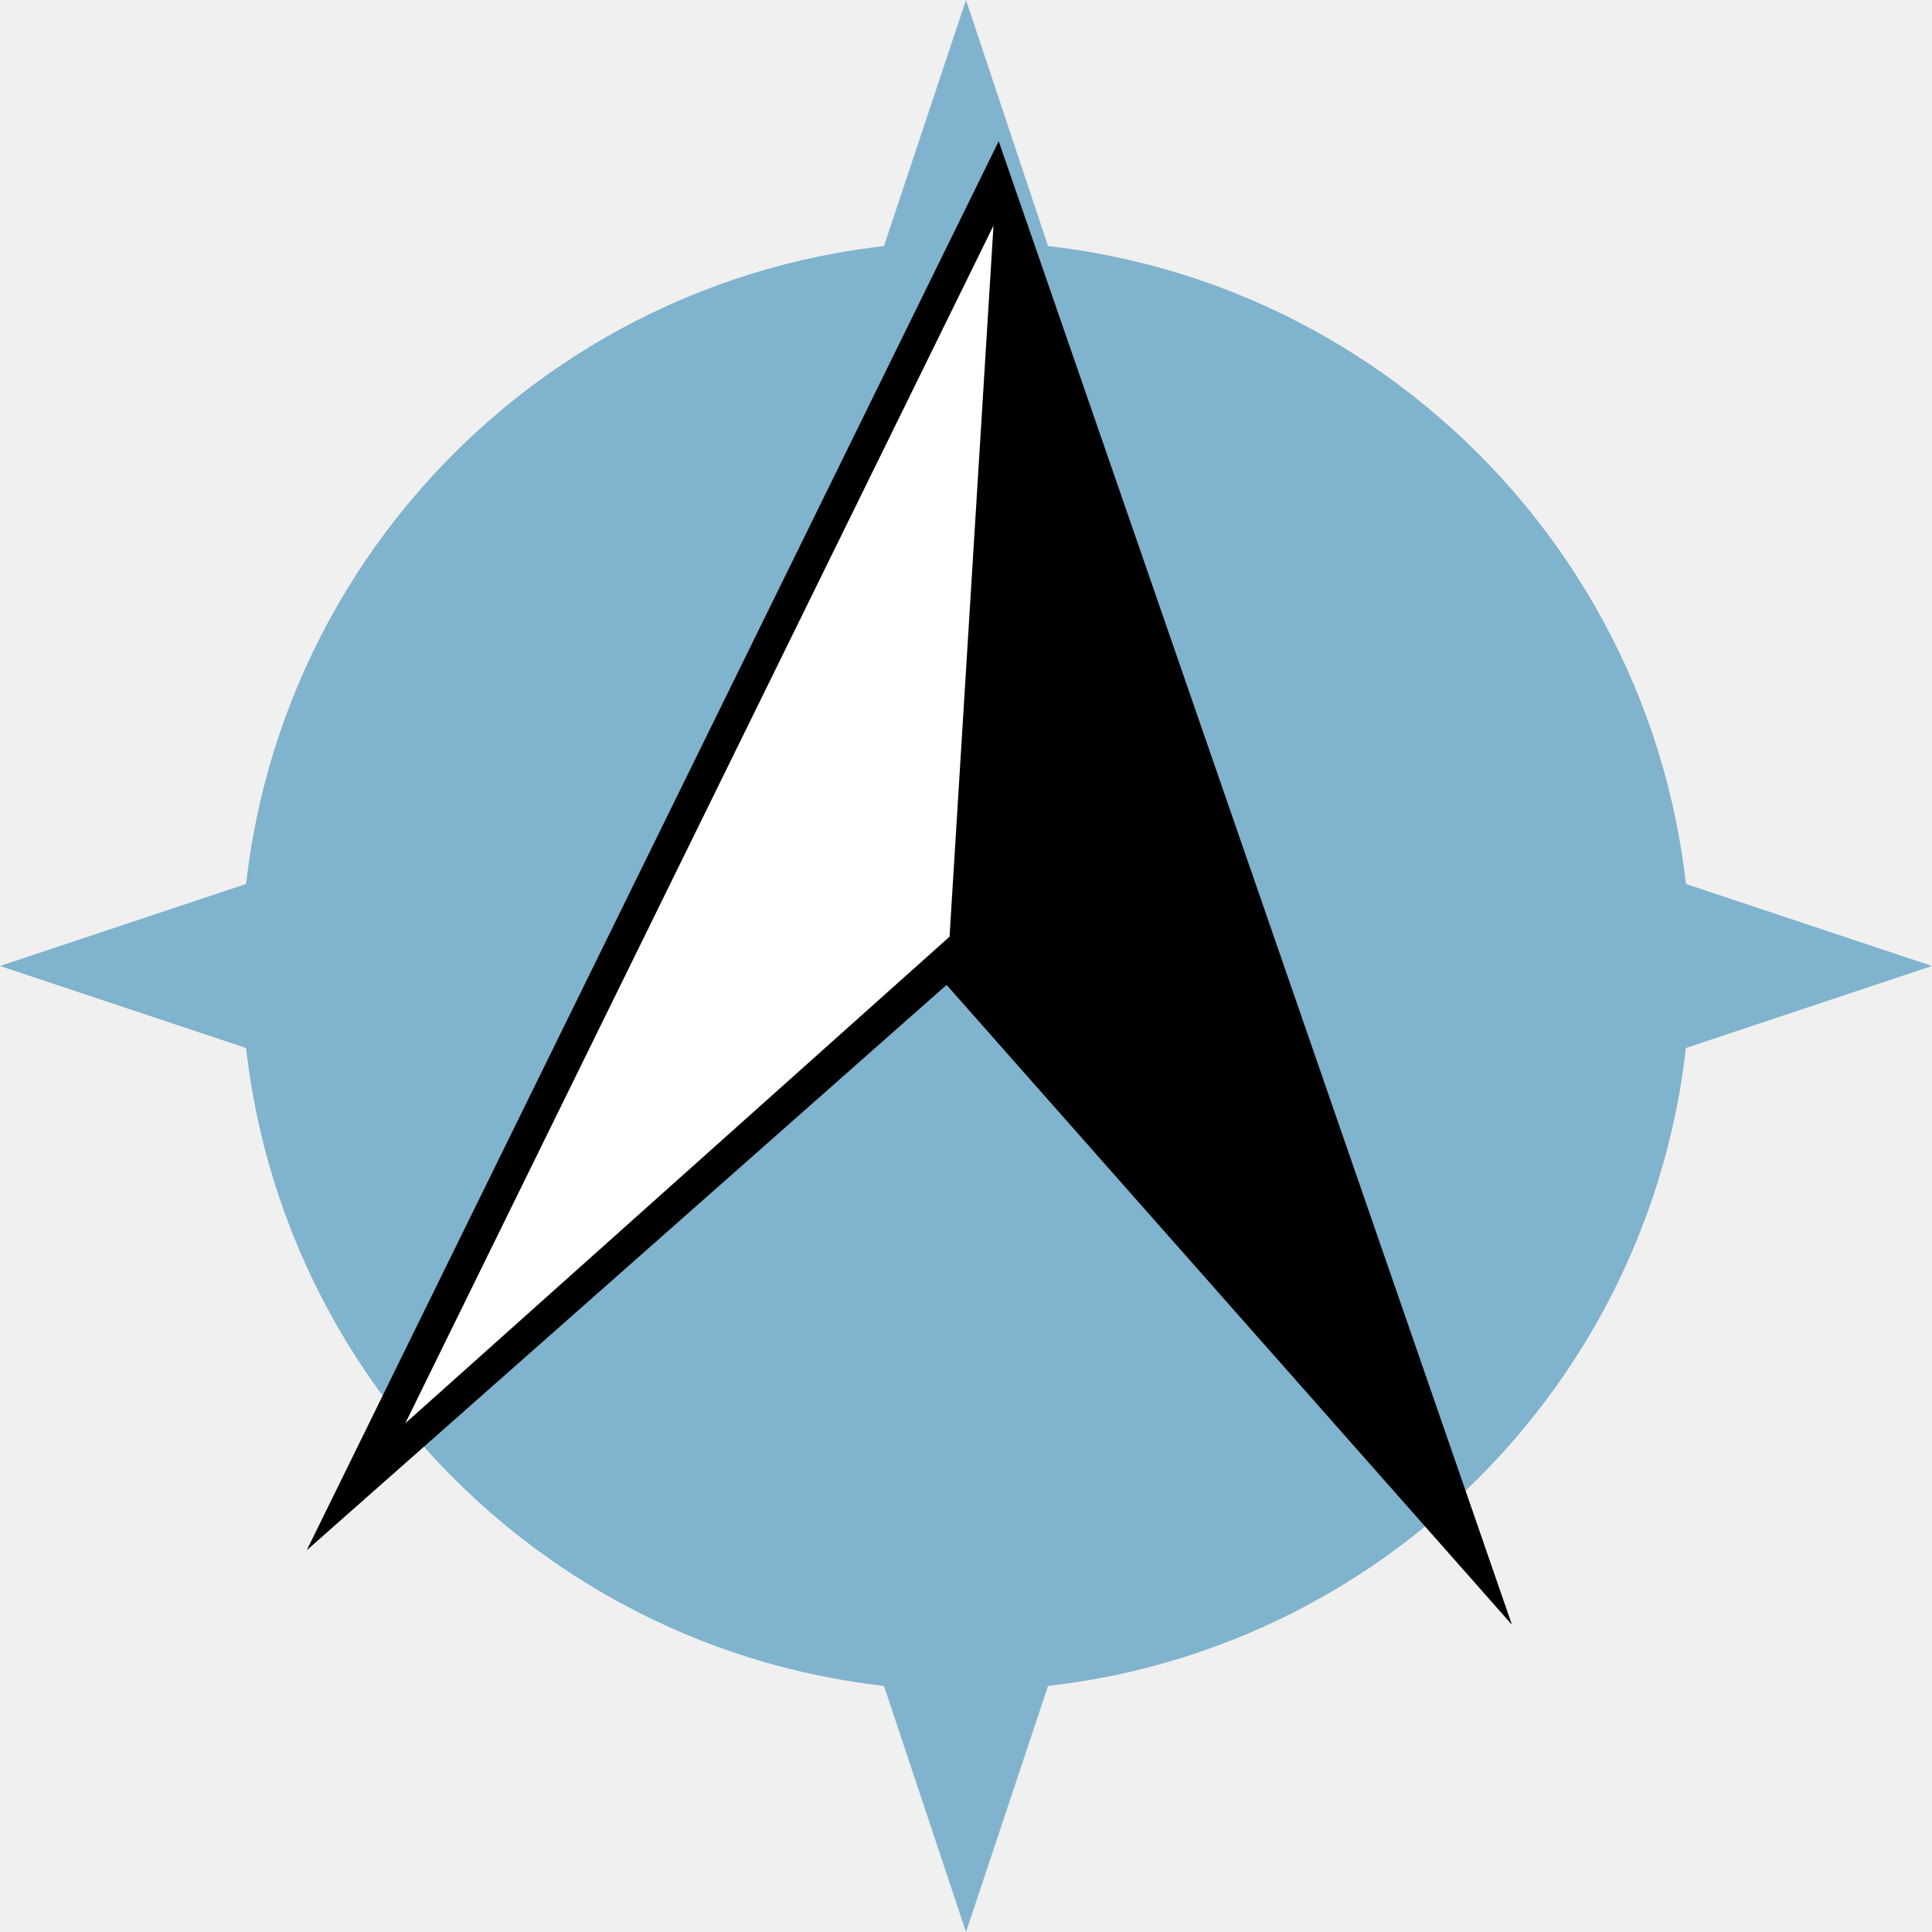
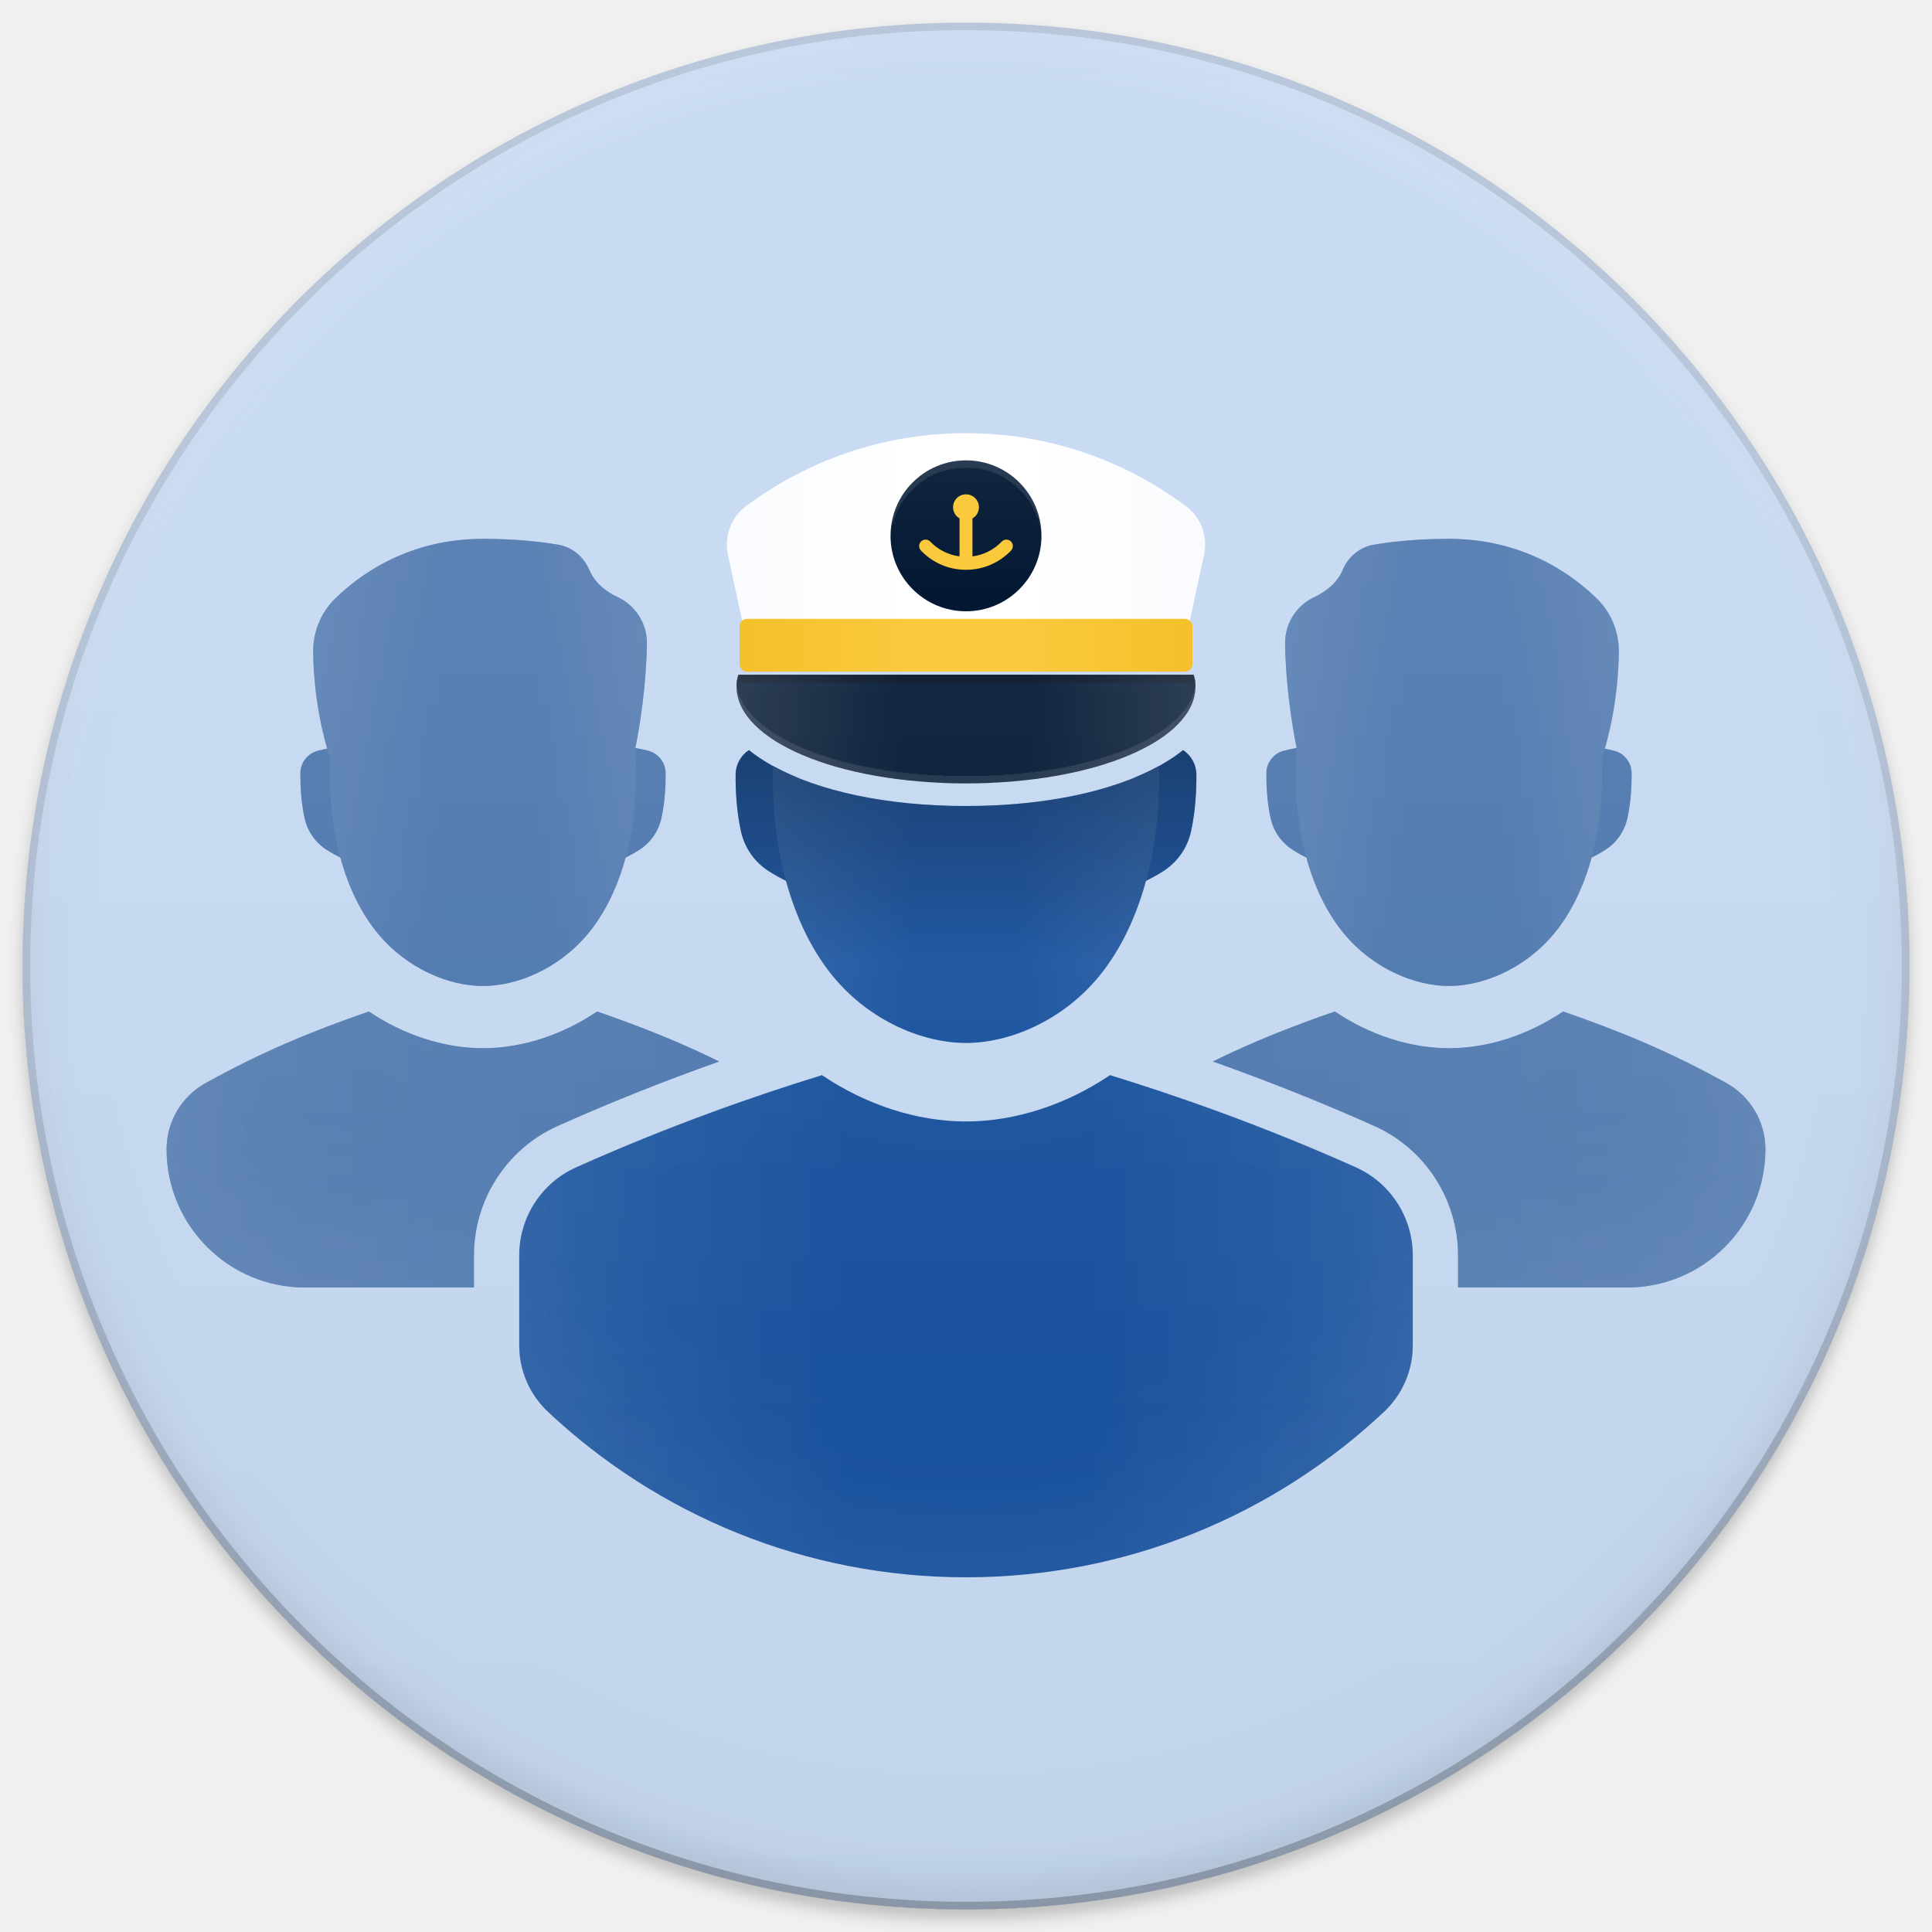
- <svg xmlns="http://www.w3.org/2000/svg" version="1.1" width="250" height="250" id="svg19">
-   <defs id="defs23" />
-   <g transform="matrix(0.15625,0,0,0.15625,0,-46.875)" id="windrose">
-     <path id="tips" d="m 800,300 200,600 600,200 -600,200 L 800,1900 600,1300 0,1100 600,900 800,300" style="fill:#80b3cd;stroke:none;stroke-width:0" />
-     <circle r="600" id="circle" cx="800" cy="1100" style="fill:#80b3cd;stroke:none;stroke-width:0" />
+ <svg xmlns="http://www.w3.org/2000/svg" width="256" height="256" viewBox="0 0 256 256" fill="none">
+   <g clip-path="url(#clip0)">
+     <g filter="url(#filter0_d)">
+       <path d="M128 253C197.036 253 253 197.036 253 128C253 58.964 197.036 3 128 3C58.964 3 3 58.964 3 128C3 197.036 58.964 253 128 253Z" fill="black" fill-opacity="0.01" />
+     </g>
+     <g filter="url(#filter1_iii)">
+       <path d="M128 253C197.036 253 253 197.036 253 128C253 58.964 197.036 3 128 3C58.964 3 3 58.964 3 128C3 197.036 58.964 253 128 253Z" fill="#C7DAF3" />
+       <path d="M128 253C197.036 253 253 197.036 253 128C253 58.964 197.036 3 128 3C58.964 3 3 58.964 3 128C3 197.036 58.964 253 128 253Z" fill="url(#paint0_linear)" fill-opacity="0.03" />
+     </g>
+     <path d="M252.5 128C252.5 196.759 196.759 252.5 128 252.5C59.24 252.5 3.5 196.759 3.5 128C3.5 59.24 59.24 3.5 128 3.5C196.759 3.5 252.5 59.24 252.5 128Z" stroke="black" stroke-opacity="0.1" />
+     <path d="M157.172 67.088C149.035 61.006 138.94 57.4 128 57.4C117.06 57.4 106.965 61.006 98.828 67.088C96.842 68.572 95.936 71.104 96.46 73.527L98.508 82.999H157.491L159.539 73.527C160.064 71.104 159.158 68.573 157.172 67.088ZM136.358 73.431C134.147 75.733 131.178 77 128 77C124.822 77 121.853 75.733 119.642 73.431C119.183 72.954 119.197 72.194 119.675 71.735C120.151 71.274 120.912 71.29 121.371 71.769C122.844 73.301 124.74 74.246 126.8 74.513V67.467C126.086 67.051 125.6 66.286 125.6 65.4C125.6 64.075 126.674 63 128 63C129.326 63 130.4 64.074 130.4 65.4C130.4 66.286 129.915 67.051 129.2 67.467V74.513C131.26 74.245 133.156 73.3 134.629 71.769C135.088 71.292 135.848 71.275 136.325 71.735C136.803 72.194 136.818 72.954 136.358 73.431Z" fill="white" />
+     <path d="M157.172 67.088C149.035 61.006 138.94 57.4 128 57.4C117.06 57.4 106.965 61.006 98.828 67.088C96.842 68.572 95.936 71.104 96.46 73.527L98.508 82.999H157.491L159.539 73.527C160.064 71.104 159.158 68.573 157.172 67.088ZM136.358 73.431C134.147 75.733 131.178 77 128 77C124.822 77 121.853 75.733 119.642 73.431C119.183 72.954 119.197 72.194 119.675 71.735C120.151 71.274 120.912 71.29 121.371 71.769C122.844 73.301 124.74 74.246 126.8 74.513V67.467C126.086 67.051 125.6 66.286 125.6 65.4C125.6 64.075 126.674 63 128 63C129.326 63 130.4 64.074 130.4 65.4C130.4 66.286 129.915 67.051 129.2 67.467V74.513C131.26 74.245 133.156 73.3 134.629 71.769C135.088 71.292 135.848 71.275 136.325 71.735C136.803 72.194 136.818 72.954 136.358 73.431Z" fill="url(#paint1_linear)" fill-opacity="0.2" />
+     <path d="M98.828 67.088C106.965 61.006 117.06 57.4 128 57.4C138.94 57.4 149.035 61.006 157.172 67.088C159.158 68.572 160.064 71.104 159.54 73.527L157.492 82.999H98.509L96.461 73.527C95.936 71.104 96.842 68.573 98.828 67.088ZM119.642 73.431C121.853 75.733 124.822 77 128 77C131.178 77 134.147 75.733 136.358 73.431C136.817 72.954 136.803 72.194 136.325 71.735C135.849 71.274 135.088 71.29 134.629 71.769C133.156 73.301 131.26 74.246 129.2 74.513V67.467C129.914 67.051 130.4 66.286 130.4 65.4C130.4 64.075 129.326 63 128 63C126.674 63 125.6 64.074 125.6 65.4C125.6 66.286 126.085 67.051 126.8 67.467V74.513C124.74 74.245 122.844 73.3 121.371 71.769C120.912 71.292 120.152 71.275 119.675 71.735C119.197 72.194 119.182 72.954 119.642 73.431Z" fill="url(#paint2_linear)" fill-opacity="0.2" />
+     <g filter="url(#filter2_ii)">
+       <path d="M97.851 89.4C97.692 89.925 97.6 90.458 97.6 91C97.6 98.069 110.769 103.8 128.001 103.8C145.232 103.8 158.401 98.069 158.401 91C158.401 90.458 158.309 89.925 158.15 89.4H97.851Z" fill="#031833" />
+     </g>
+     <path d="M97.851 89.4C97.692 89.925 97.6 90.458 97.6 91C97.6 98.069 110.769 103.8 128.001 103.8C145.232 103.8 158.401 98.069 158.401 91C158.401 90.458 158.309 89.925 158.15 89.4H97.851Z" fill="url(#paint3_linear)" fill-opacity="0.2" />
+     <path d="M158.15 89.4C158.309 89.925 158.401 90.458 158.401 91C158.401 98.069 145.232 103.8 128.001 103.8C110.769 103.8 97.6 98.069 97.6 91C97.6 90.458 97.692 89.925 97.851 89.4H158.15Z" fill="url(#paint4_linear)" fill-opacity="0.2" />
+     <path d="M173.61 98.941C173.61 98.941 172.161 98.941 170.084 99.489C168.749 99.841 167.814 101.059 167.803 102.44C167.789 104.041 167.885 106.291 168.372 108.456C168.756 110.165 169.8 111.656 171.276 112.6C172.452 113.352 174.097 114.208 176.147 114.794L173.61 98.941Z" fill="#18529E" />
+     <path d="M210.391 98.941C210.391 98.941 211.839 98.941 213.916 99.489C215.251 99.841 216.185 101.059 216.196 102.44C216.21 104.041 216.115 106.291 215.628 108.456C215.244 110.165 214.2 111.656 212.724 112.6C211.548 113.352 209.904 114.208 207.854 114.794L210.391 98.941Z" fill="#18529E" />
+     <path d="M82.39 98.941C82.39 98.941 83.839 98.941 85.916 99.489C87.251 99.841 88.186 101.059 88.198 102.44C88.212 104.041 88.115 106.291 87.628 108.456C87.244 110.165 86.2 111.656 84.724 112.6C83.548 113.352 81.903 114.208 79.853 114.794L82.39 98.941Z" fill="#18529E" />
+     <path d="M45.61 98.941C45.61 98.941 44.161 98.941 42.084 99.489C40.749 99.841 39.814 101.059 39.803 102.44C39.789 104.041 39.885 106.291 40.372 108.456C40.756 110.165 41.8 111.656 43.276 112.6C44.452 113.352 46.096 114.208 48.147 114.794L45.61 98.941Z" fill="#18529E" />
+     <path d="M187.2 166.348C187.2 161.315 184.251 156.733 179.658 154.677C167.43 149.201 156.04 145.216 147.083 142.462C141.323 146.354 134.57 148.601 128 148.601C121.43 148.601 114.677 146.354 108.917 142.462C99.96 145.216 88.571 149.202 76.342 154.677C71.748 156.734 68.8 161.315 68.8 166.348V178.296C68.8 181.632 70.194 184.811 72.628 187.093C87.111 200.674 106.579 209 128 209C149.421 209 168.889 200.674 183.372 187.093C185.806 184.811 187.2 181.632 187.2 178.296V166.348Z" fill="#18529E" />
+     <path d="M187.2 166.348C187.2 161.315 184.251 156.733 179.658 154.677C167.43 149.201 156.04 145.216 147.083 142.462C141.323 146.354 134.57 148.601 128 148.601C121.43 148.601 114.677 146.354 108.917 142.462C99.96 145.216 88.571 149.202 76.342 154.677C71.748 156.734 68.8 161.315 68.8 166.348V178.296C68.8 181.632 70.194 184.811 72.628 187.093C87.111 200.674 106.579 209 128 209C149.421 209 168.889 200.674 183.372 187.093C185.806 184.811 187.2 181.632 187.2 178.296V166.348Z" fill="url(#paint5_linear)" fill-opacity="0.15" />
+     <path d="M68.8 166.348C68.8 161.315 71.749 156.733 76.342 154.677C88.57 149.201 99.96 145.216 108.917 142.462C114.677 146.354 121.43 148.601 128 148.601C134.57 148.601 141.323 146.354 147.083 142.462C156.04 145.216 167.429 149.202 179.658 154.677C184.252 156.734 187.2 161.315 187.2 166.348V178.296C187.2 181.632 185.806 184.811 183.372 187.093C168.889 200.674 149.421 209 128 209C106.579 209 87.111 200.674 72.628 187.093C70.194 184.811 68.8 181.632 68.8 178.296V166.348Z" fill="url(#paint6_linear)" fill-opacity="0.15" />
+     <path fill-rule="evenodd" clip-rule="evenodd" d="M73.89 149.201C67.153 152.217 62.8 158.948 62.8 166.348V170.6H40.403C30.28 170.6 22.073 162.393 22.073 152.27C22.073 148.618 24.074 145.263 27.27 143.496C34.936 139.258 41.272 136.675 48.873 134.026C53.438 137.111 58.792 138.892 64 138.892C69.208 138.892 74.561 137.111 79.127 134.026C84.864 136.025 89.881 137.989 95.292 140.653C87.975 143.245 80.811 146.101 73.89 149.201ZM207.128 134.026C214.729 136.675 221.064 139.258 228.73 143.496C231.926 145.263 233.927 148.618 233.926 152.27C233.926 162.393 225.72 170.6 215.596 170.6H193.201V166.348C193.201 158.949 188.848 152.218 182.111 149.201C175.19 146.101 168.026 143.244 160.709 140.653C166.121 137.989 171.138 136.026 176.874 134.026C181.439 137.111 186.793 138.892 192.001 138.892C197.209 138.892 202.562 137.111 207.128 134.026Z" fill="#18529E" />
+     <path fill-rule="evenodd" clip-rule="evenodd" d="M73.89 149.201C67.153 152.217 62.8 158.948 62.8 166.348V170.6H40.403C30.28 170.6 22.073 162.393 22.073 152.27C22.073 148.618 24.074 145.263 27.27 143.496C34.936 139.258 41.272 136.675 48.873 134.026C53.438 137.111 58.792 138.892 64 138.892C69.208 138.892 74.561 137.111 79.127 134.026C84.864 136.025 89.881 137.989 95.292 140.653C87.975 143.245 80.811 146.101 73.89 149.201ZM207.128 134.026C214.729 136.675 221.064 139.258 228.73 143.496C231.926 145.263 233.927 148.618 233.926 152.27C233.926 162.393 225.72 170.6 215.596 170.6H193.201V166.348C193.201 158.949 188.848 152.218 182.111 149.201C175.19 146.101 168.026 143.244 160.709 140.653C166.121 137.989 171.138 136.026 176.874 134.026C181.439 137.111 186.793 138.892 192.001 138.892C197.209 138.892 202.562 137.111 207.128 134.026Z" fill="url(#paint7_linear)" fill-opacity="0.15" />
+     <path fill-rule="evenodd" clip-rule="evenodd" d="M182.109 149.201C188.846 152.217 193.199 158.948 193.199 166.348V170.6H215.596C225.719 170.6 233.926 162.393 233.926 152.27C233.926 148.618 231.925 145.263 228.729 143.496C221.063 139.258 214.727 136.675 207.126 134.026C202.561 137.111 197.207 138.892 191.999 138.892C186.791 138.892 181.438 137.111 176.872 134.026C171.135 136.025 166.118 137.989 160.707 140.653C168.024 143.245 175.188 146.101 182.109 149.201ZM48.872 134.026C41.271 136.675 34.935 139.258 27.269 143.496C24.073 145.263 22.072 148.618 22.073 152.27C22.073 162.393 30.279 170.6 40.403 170.6H62.799V166.348C62.799 158.949 67.152 152.218 73.889 149.201C80.809 146.101 87.973 143.244 95.29 140.653C89.878 137.989 84.861 136.026 79.126 134.026C74.561 137.111 69.207 138.892 63.999 138.892C58.791 138.892 53.438 137.111 48.872 134.026Z" fill="url(#paint8_linear)" fill-opacity="0.15" />
+     <path d="M214.501 86.435C214.537 83.771 213.517 81.208 211.616 79.342C208.246 76.036 201.779 71.4 192 71.4C187.685 71.4 184.331 71.785 182.034 72.177C180.166 72.496 178.651 73.781 177.911 75.525C177.153 77.311 175.629 78.429 174.15 79.12C171.75 80.244 170.234 82.673 170.282 85.323C170.382 90.908 171.173 95.952 171.842 99.284C171.757 100.429 171.707 101.584 171.707 102.746C171.707 111.169 173.978 118.739 178.048 123.673C181.932 128.381 187.51 130.649 191.999 130.649C196.488 130.649 202.066 128.382 205.95 123.673C210.02 118.739 212.291 111.169 212.291 102.746C212.291 102.019 212.27 101.296 212.236 100.576C213.175 97.643 214.419 92.62 214.501 86.435Z" fill="#18529E" />
+     <path d="M85.719 85.323C85.766 82.674 84.25 80.244 81.85 79.12C80.371 78.428 78.847 77.311 78.089 75.525C77.349 73.781 75.834 72.496 73.966 72.177C71.669 71.785 68.316 71.4 64 71.4C54.221 71.4 47.753 76.036 44.384 79.342C42.483 81.208 41.463 83.771 41.499 86.435C41.581 92.621 42.826 97.643 43.763 100.577C43.729 101.297 43.708 102.021 43.708 102.747C43.708 111.171 45.979 118.741 50.049 123.675C53.933 128.383 59.511 130.651 64 130.651C68.489 130.651 74.067 128.384 77.951 123.675C82.021 118.741 84.292 111.171 84.292 102.747C84.292 101.585 84.242 100.43 84.157 99.285C84.827 95.952 85.618 90.908 85.719 85.323Z" fill="#18529E" />
+     <mask id="mask0" mask-type="alpha" maskUnits="userSpaceOnUse" x="170" y="71" width="45" height="60">
+       <path d="M214.501 86.435C214.537 83.771 213.517 81.208 211.616 79.342C208.246 76.036 201.779 71.4 192 71.4C187.685 71.4 184.331 71.785 182.034 72.177C180.166 72.496 178.651 73.781 177.911 75.525C177.153 77.311 175.629 78.429 174.15 79.12C171.75 80.244 170.234 82.673 170.282 85.323C170.382 90.908 171.173 95.952 171.842 99.284C171.757 100.429 171.707 101.584 171.707 102.746C171.707 111.169 173.978 118.739 178.048 123.673C181.932 128.381 187.51 130.649 191.999 130.649C196.488 130.649 202.066 128.382 205.95 123.673C210.02 118.739 212.291 111.169 212.291 102.746C212.291 102.019 212.27 101.296 212.236 100.576C213.175 97.643 214.419 92.62 214.501 86.435Z" fill="#C4C4C4" />
+     </mask>
+     <g mask="url(#mask0)">
+       <rect x="169" y="70" width="47" height="62" fill="url(#paint9_linear)" fill-opacity="0.15" />
+       <rect width="47" height="62" transform="matrix(-1 0 0 1 216 70)" fill="url(#paint10_linear)" fill-opacity="0.15" />
+     </g>
+     <mask id="mask1" mask-type="alpha" maskUnits="userSpaceOnUse" x="41" y="71" width="45" height="60">
+       <path d="M85.719 85.323C85.766 82.674 84.25 80.244 81.85 79.12C80.371 78.428 78.847 77.311 78.089 75.525C77.349 73.781 75.834 72.496 73.966 72.177C71.669 71.785 68.316 71.4 64 71.4C54.221 71.4 47.753 76.036 44.384 79.342C42.483 81.208 41.463 83.771 41.499 86.435C41.581 92.621 42.826 97.643 43.763 100.577C43.729 101.297 43.708 102.021 43.708 102.747C43.708 111.171 45.979 118.741 50.049 123.675C53.933 128.383 59.511 130.651 64 130.651C68.489 130.651 74.067 128.384 77.951 123.675C82.021 118.741 84.292 111.171 84.292 102.747C84.292 101.585 84.242 100.43 84.157 99.285C84.827 95.952 85.618 90.908 85.719 85.323Z" fill="#C4C4C4" />
+     </mask>
+     <g mask="url(#mask1)">
+       <rect x="41" y="70" width="47" height="62" fill="url(#paint11_linear)" fill-opacity="0.15" />
+       <rect width="47" height="62" transform="matrix(-1 0 0 1 88 70)" fill="url(#paint12_linear)" fill-opacity="0.15" />
+     </g>
+     <path d="M156.765 99.392C155.063 100.76 152.926 101.972 150.432 103.003L148 118.2C150.586 117.461 152.661 116.381 154.145 115.432C156.007 114.241 157.324 112.36 157.809 110.204C158.423 107.472 158.545 104.634 158.527 102.614C158.515 101.291 157.831 100.089 156.765 99.392Z" fill="#18529E" />
+     <path d="M99.235 99.392C98.169 100.09 97.485 101.291 97.473 102.615C97.455 104.635 97.577 107.472 98.191 110.205C98.676 112.361 99.993 114.242 101.855 115.433C103.338 116.381 105.413 117.462 108 118.201L105.568 103.003C103.075 101.972 100.938 100.76 99.235 99.392Z" fill="#18529E" />
+     <path d="M128 106.8C117.407 106.8 108.411 104.806 102.431 101.503C102.418 102.002 102.4 102.5 102.4 103C102.4 113.626 105.265 123.175 110.4 129.4C115.3 135.339 122.337 138.2 128 138.2C133.663 138.2 140.7 135.339 145.599 129.4C150.734 123.175 153.599 113.626 153.599 103C153.599 102.499 153.58 102.001 153.568 101.503C147.588 104.806 138.593 106.8 128 106.8Z" fill="#18529E" />
+     <path d="M128 106.8C117.407 106.8 108.411 104.806 102.431 101.503C102.418 102.002 102.4 102.5 102.4 103C102.4 113.626 105.265 123.175 110.4 129.4C115.3 135.339 122.337 138.2 128 138.2C133.663 138.2 140.7 135.339 145.599 129.4C150.734 123.175 153.599 113.626 153.599 103C153.599 102.499 153.58 102.001 153.568 101.503C147.588 104.806 138.593 106.8 128 106.8Z" fill="url(#paint13_linear)" fill-opacity="0.15" />
+     <path d="M128 106.8C138.593 106.8 147.588 104.806 153.568 101.503C153.581 102.002 153.599 102.5 153.599 103C153.599 113.626 150.734 123.175 145.599 129.4C140.7 135.339 133.663 138.2 128 138.2C122.337 138.2 115.3 135.339 110.4 129.4C105.265 123.175 102.4 113.626 102.4 103C102.4 102.499 102.419 102.001 102.431 101.503C108.411 104.806 117.407 106.8 128 106.8Z" fill="url(#paint14_linear)" fill-opacity="0.15" />
+     <path d="M81.85 79.12C84.25 80.244 85.765 82.674 85.718 85.323C85.62 90.817 84.853 95.788 84.19 99.121C84.689 99.202 85.272 99.319 85.916 99.489C87.251 99.841 88.186 101.059 88.197 102.44C88.211 104.041 88.115 106.291 87.628 108.456C87.244 110.165 86.2 111.656 84.724 112.6C84.207 112.931 83.6 113.281 82.906 113.62C81.833 117.556 80.156 121.002 77.951 123.675C74.067 128.384 68.489 130.651 64 130.651C59.511 130.651 53.933 128.383 50.049 123.675C47.845 121.002 46.168 117.556 45.094 113.621C44.401 113.281 43.793 112.931 43.276 112.6C41.8 111.656 40.756 110.165 40.372 108.456C39.885 106.291 39.789 104.041 39.803 102.44C39.814 101.059 40.749 99.841 42.084 99.489C42.539 99.369 42.963 99.275 43.349 99.202C42.495 96.192 41.569 91.742 41.499 86.435C41.463 83.771 42.483 81.208 44.384 79.342C47.753 76.036 54.221 71.4 64 71.4C68.316 71.4 71.669 71.785 73.966 72.177C75.834 72.496 77.349 73.781 78.089 75.525C78.847 77.311 80.371 78.428 81.85 79.12Z" fill="url(#paint15_linear)" fill-opacity="0.1" />
+     <path d="M48.872 134.026C41.271 136.675 34.935 139.258 27.269 143.496C24.073 145.263 22.072 148.618 22.073 152.27C22.073 162.393 30.279 170.6 40.403 170.6H62.799V166.348C62.799 158.949 67.152 152.218 73.889 149.201C80.809 146.101 87.973 143.244 95.29 140.653C89.878 137.989 84.861 136.026 79.126 134.026C74.561 137.111 69.207 138.892 63.999 138.892C58.791 138.892 53.438 137.111 48.872 134.026Z" fill="url(#paint16_linear)" fill-opacity="0.1" />
+     <path d="M211.616 79.342C213.517 81.208 214.537 83.771 214.501 86.435C214.43 91.741 213.505 96.192 212.65 99.202C213.036 99.275 213.461 99.369 213.916 99.489C215.251 99.841 216.186 101.059 216.197 102.44C216.211 104.041 216.115 106.291 215.628 108.456C215.244 110.165 214.2 111.656 212.724 112.6C212.207 112.931 211.598 113.282 210.904 113.622C209.83 117.556 208.154 121.001 205.95 123.673C202.066 128.382 196.488 130.649 191.999 130.649C187.51 130.649 181.932 128.381 178.048 123.673C175.844 121.001 174.167 117.555 173.093 113.62C172.401 113.281 171.793 112.93 171.276 112.6C169.8 111.656 168.756 110.165 168.372 108.456C167.885 106.291 167.789 104.041 167.803 102.44C167.814 101.059 168.749 99.841 170.084 99.489C170.728 99.319 171.311 99.202 171.81 99.121C171.148 95.789 170.381 90.818 170.282 85.323C170.234 82.673 171.75 80.244 174.15 79.12C175.629 78.429 177.153 77.311 177.911 75.525C178.651 73.781 180.166 72.496 182.034 72.177C184.331 71.785 187.685 71.4 192 71.4C201.779 71.4 208.246 76.036 211.616 79.342Z" fill="url(#paint17_linear)" fill-opacity="0.1" />
+     <path d="M182.109 149.201C188.846 152.217 193.199 158.948 193.199 166.348V170.6H215.596C225.719 170.6 233.926 162.393 233.926 152.27C233.926 148.618 231.925 145.263 228.729 143.496C221.063 139.258 214.727 136.675 207.126 134.026C202.561 137.111 197.207 138.892 191.999 138.892C186.791 138.892 181.438 137.111 176.872 134.026C171.135 136.025 166.118 137.989 160.707 140.653C168.024 143.245 175.188 146.101 182.109 149.201Z" fill="url(#paint18_linear)" fill-opacity="0.1" />
+     <path fill-rule="evenodd" clip-rule="evenodd" d="M98.828 67.088C106.965 61.006 117.06 57.4 128 57.4C138.94 57.4 149.035 61.006 157.172 67.088C159.158 68.572 160.064 71.104 159.54 73.527L157.492 82.999H98.509L96.461 73.527C95.936 71.104 96.842 68.573 98.828 67.088ZM119.642 73.431C121.853 75.733 124.822 77 128 77C131.178 77 134.147 75.733 136.358 73.431C136.817 72.954 136.803 72.194 136.325 71.735C135.849 71.274 135.088 71.29 134.629 71.769C133.156 73.301 131.26 74.246 129.2 74.513V67.467C129.914 67.051 130.4 66.286 130.4 65.4C130.4 64.075 129.326 63 128 63C126.674 63 125.6 64.074 125.6 65.4C125.6 66.286 126.085 67.051 126.8 67.467V74.513C124.74 74.245 122.844 73.3 121.371 71.769C120.912 71.292 120.152 71.275 119.675 71.735C119.197 72.194 119.182 72.954 119.642 73.431Z" fill="url(#paint19_linear)" fill-opacity="0.1" />
+     <path d="M153.568 101.503C147.588 104.806 138.593 106.8 128 106.8C117.407 106.8 108.411 104.806 102.431 101.503L102.431 101.506C101.243 100.852 100.173 100.146 99.235 99.392C98.169 100.09 97.485 101.291 97.473 102.615C97.455 104.635 97.577 107.472 98.191 110.205C98.676 112.361 99.993 114.242 101.855 115.433C102.508 115.85 103.275 116.293 104.15 116.721C105.505 121.684 107.62 126.029 110.4 129.4C115.3 135.339 122.337 138.2 128 138.2C133.663 138.2 140.7 135.339 145.599 129.4C148.38 126.029 150.495 121.684 151.85 116.721C152.725 116.293 153.492 115.85 154.145 115.432C156.007 114.241 157.324 112.36 157.809 110.204C158.423 107.472 158.545 104.634 158.527 102.614C158.515 101.291 157.831 100.089 156.765 99.392C155.827 100.146 154.757 100.852 153.568 101.507L153.568 101.503Z" fill="url(#paint20_linear)" fill-opacity="0.1" />
+     <path d="M76.342 154.677C71.749 156.733 68.8 161.315 68.8 166.348V178.296C68.8 181.632 70.194 184.811 72.628 187.093C87.111 200.674 106.579 209 128 209C149.421 209 168.889 200.674 183.372 187.093C185.806 184.811 187.2 181.632 187.2 178.296V166.348C187.2 161.315 184.252 156.734 179.658 154.677C167.429 149.202 156.04 145.216 147.083 142.462C141.323 146.354 134.57 148.601 128 148.601C121.43 148.601 114.677 146.354 108.917 142.462C99.96 145.216 88.57 149.201 76.342 154.677Z" fill="url(#paint21_linear)" fill-opacity="0.1" />
+     <path d="M158.401 91C158.401 90.458 158.309 89.925 158.15 89.4H97.851C97.692 89.925 97.6 90.458 97.6 91C97.6 98.069 110.769 103.8 128.001 103.8C145.232 103.8 158.401 98.069 158.401 91Z" fill="url(#paint22_linear)" fill-opacity="0.1" />
+     <path d="M97.473 102.615C97.485 101.291 98.169 100.09 99.235 99.392C100.173 100.146 101.243 100.852 102.431 101.506L102.431 101.503C108.411 104.806 117.407 106.8 128 106.8C138.593 106.8 147.588 104.806 153.568 101.503L153.568 101.507C154.757 100.852 155.827 100.146 156.765 99.392C157.831 100.089 158.515 101.291 158.527 102.614C158.545 104.634 158.423 107.472 157.809 110.204C157.324 112.36 156.007 114.241 154.145 115.432C153.492 115.85 152.725 116.293 151.85 116.721C150.495 121.684 148.38 126.029 145.599 129.4C140.7 135.339 133.663 138.2 128 138.2C122.337 138.2 115.3 135.339 110.4 129.4C107.62 126.029 105.505 121.684 104.15 116.721C103.275 116.293 102.508 115.85 101.855 115.433C99.993 114.242 98.676 112.361 98.191 110.205C97.577 107.472 97.455 104.635 97.473 102.615Z" fill="url(#paint23_linear)" fill-opacity="0.5" />
+     <g filter="url(#filter3_i)">
+       <path d="M76.342 154.677C71.749 156.733 68.8 161.315 68.8 166.348V178.296C68.8 181.632 70.194 184.811 72.628 187.093C87.111 200.674 106.579 209 128 209C149.421 209 168.889 200.674 183.372 187.093C185.806 184.811 187.2 181.632 187.2 178.296V166.348C187.2 161.315 184.252 156.734 179.658 154.677C167.429 149.202 156.04 145.216 147.083 142.462C141.323 146.354 134.57 148.601 128 148.601C121.43 148.601 114.677 146.354 108.917 142.462C99.96 145.216 88.57 149.201 76.342 154.677Z" fill="black" fill-opacity="0.01" />
+       <path d="M48.872 134.026C41.271 136.675 34.935 139.258 27.269 143.496C24.073 145.263 22.072 148.618 22.073 152.27C22.073 162.393 30.279 170.6 40.403 170.6H62.799V166.348C62.799 158.949 67.152 152.218 73.889 149.201C80.809 146.101 87.973 143.244 95.29 140.653C89.878 137.989 84.861 136.026 79.126 134.026C74.561 137.111 69.207 138.892 63.999 138.892C58.791 138.892 53.438 137.111 48.872 134.026Z" fill="black" fill-opacity="0.01" />
+       <path d="M182.109 149.201C188.846 152.217 193.199 158.948 193.199 166.348V170.6H215.596C225.719 170.6 233.926 162.393 233.926 152.27C233.926 148.618 231.925 145.263 228.729 143.496C221.063 139.258 214.727 136.675 207.126 134.026C202.561 137.111 197.207 138.892 191.999 138.892C186.791 138.892 181.438 137.111 176.872 134.026C171.135 136.025 166.118 137.989 160.707 140.653C168.024 143.245 175.188 146.101 182.109 149.201Z" fill="black" fill-opacity="0.01" />
+     </g>
+     <path d="M81.85 79.12C84.25 80.244 85.765 82.674 85.718 85.323C85.62 90.817 84.853 95.788 84.19 99.121C84.689 99.202 85.272 99.319 85.916 99.489C87.251 99.841 88.186 101.059 88.197 102.44C88.211 104.041 88.115 106.291 87.628 108.456C87.244 110.165 86.2 111.656 84.724 112.6C84.207 112.931 83.6 113.281 82.906 113.62C81.833 117.556 80.156 121.002 77.951 123.675C74.067 128.384 68.489 130.651 64 130.651C59.511 130.651 53.933 128.383 50.049 123.675C47.845 121.002 46.168 117.556 45.094 113.621C44.401 113.281 43.793 112.931 43.276 112.6C41.8 111.656 40.756 110.165 40.372 108.456C39.885 106.291 39.789 104.041 39.803 102.44C39.814 101.059 40.749 99.841 42.084 99.489C42.539 99.369 42.963 99.275 43.349 99.202C42.495 96.192 41.569 91.742 41.499 86.435C41.463 83.771 42.483 81.208 44.384 79.342C47.753 76.036 54.221 71.4 64 71.4C68.316 71.4 71.669 71.785 73.966 72.177C75.834 72.496 77.349 73.781 78.089 75.525C78.847 77.311 80.371 78.428 81.85 79.12Z" fill="#D0D4D6" fill-opacity="0.3" />
+     <path d="M48.872 134.026C41.271 136.675 34.935 139.258 27.269 143.496C24.073 145.263 22.072 148.618 22.073 152.27C22.073 162.393 30.279 170.6 40.403 170.6H62.799V166.348C62.799 158.949 67.152 152.218 73.889 149.201C80.809 146.101 87.973 143.244 95.29 140.653C89.878 137.989 84.861 136.026 79.126 134.026C74.561 137.111 69.207 138.892 63.999 138.892C58.791 138.892 53.438 137.111 48.872 134.026Z" fill="#D0D4D6" fill-opacity="0.3" />
+     <path d="M211.616 79.342C213.517 81.208 214.537 83.771 214.501 86.435C214.43 91.741 213.505 96.192 212.65 99.202C213.036 99.275 213.461 99.369 213.916 99.489C215.251 99.841 216.186 101.059 216.197 102.44C216.211 104.041 216.115 106.291 215.628 108.456C215.244 110.165 214.2 111.656 212.724 112.6C212.207 112.931 211.598 113.282 210.904 113.622C209.83 117.556 208.154 121.001 205.95 123.673C202.066 128.382 196.488 130.649 191.999 130.649C187.51 130.649 181.932 128.381 178.048 123.673C175.844 121.001 174.167 117.555 173.093 113.62C172.401 113.281 171.793 112.93 171.276 112.6C169.8 111.656 168.756 110.165 168.372 108.456C167.885 106.291 167.789 104.041 167.803 102.44C167.814 101.059 168.749 99.841 170.084 99.489C170.728 99.319 171.311 99.202 171.81 99.121C171.148 95.789 170.381 90.818 170.282 85.323C170.234 82.673 171.75 80.244 174.15 79.12C175.629 78.429 177.153 77.311 177.911 75.525C178.651 73.781 180.166 72.496 182.034 72.177C184.331 71.785 187.685 71.4 192 71.4C201.779 71.4 208.246 76.036 211.616 79.342Z" fill="#D0D4D6" fill-opacity="0.3" />
+     <path d="M182.109 149.201C188.846 152.217 193.199 158.948 193.199 166.348V170.6H215.596C225.719 170.6 233.926 162.393 233.926 152.27C233.926 148.618 231.925 145.263 228.729 143.496C221.063 139.258 214.727 136.675 207.126 134.026C202.561 137.111 197.207 138.892 191.999 138.892C186.791 138.892 181.438 137.111 176.872 134.026C171.135 136.025 166.118 137.989 160.707 140.653C168.024 143.245 175.188 146.101 182.109 149.201Z" fill="#D0D4D6" fill-opacity="0.3" />
+     <path fill-rule="evenodd" clip-rule="evenodd" d="M253 128C253 197.036 197.036 253 128 253C58.964 253 3 197.036 3 128C3 58.964 58.964 3 128 3C197.036 3 253 58.964 253 128ZM252 128C252 196.483 196.483 252 128 252C59.517 252 4 196.483 4 128C4 59.517 59.517 4 128 4C196.483 4 252 59.517 252 128Z" fill="url(#paint24_linear)" fill-opacity="0.15" />
+     <rect x="98" y="82" width="60" height="7" rx="1" fill="#FAC93C" />
+     <rect x="98" y="82" width="60" height="7" rx="1" fill="url(#paint25_linear)" fill-opacity="0.5" />
+     <rect width="60" height="7" rx="1" transform="matrix(-1 0 0 1 158 82)" fill="url(#paint26_linear)" fill-opacity="0.5" />
+     <g filter="url(#filter4_i)">
+       <circle cx="128" cy="71" r="10" fill="#031833" />
+       <circle cx="128" cy="71" r="10" fill="url(#paint27_linear)" fill-opacity="0.1" />
+     </g>
+     <path d="M122.03 72.951C123.609 74.595 125.73 75.5 128 75.5C130.27 75.5 132.391 74.595 133.97 72.951C134.298 72.61 134.288 72.067 133.947 71.739C133.607 71.41 133.063 71.421 132.735 71.764C131.683 72.858 130.329 73.533 128.857 73.724V68.691C129.367 68.394 129.714 67.847 129.714 67.214C129.714 66.268 128.947 65.5 128 65.5C127.053 65.5 126.286 66.267 126.286 67.214C126.286 67.847 126.632 68.394 127.143 68.691V73.724C125.672 73.532 124.317 72.857 123.265 71.764C122.937 71.423 122.394 71.411 122.054 71.739C121.712 72.067 121.702 72.61 122.03 72.951Z" fill="#FAC93C" />
  </g>
-   <g id="arrow" transform="matrix(0.1559525,0.00963698,-0.00963698,0.1559525,8.32406,-51.81234)">
-     <path d="M 800,1100 300,1600 800,400 1300,1600 800,1100" style="fill:#000000;stroke:none" id="path14" />
-     <path d="M 800,1060 375,1490 800,470 v 590" style="fill:#ffffff;stroke:none" id="path16" />
-   </g>
+   <defs>
+     <filter id="filter0_d" x="1" y="2.33" width="254" height="254" filterUnits="userSpaceOnUse" color-interpolation-filters="sRGB">
+       <feFlood flood-opacity="0" result="BackgroundImageFix" />
+       <feColorMatrix in="SourceAlpha" type="matrix" values="0 0 0 0 0 0 0 0 0 0 0 0 0 0 0 0 0 0 127 0" />
+       <feOffset dy="1.33" />
+       <feGaussianBlur stdDeviation="1" />
+       <feColorMatrix type="matrix" values="0 0 0 0 0 0 0 0 0 0 0 0 0 0 0 0 0 0 0.2 0" />
+       <feBlend mode="normal" in2="BackgroundImageFix" result="effect1_dropShadow" />
+       <feBlend mode="normal" in="SourceGraphic" in2="effect1_dropShadow" result="shape" />
+     </filter>
+     <filter id="filter1_iii" x="3" y="-5" width="250" height="261" filterUnits="userSpaceOnUse" color-interpolation-filters="sRGB">
+       <feFlood flood-opacity="0" result="BackgroundImageFix" />
+       <feBlend mode="normal" in="SourceGraphic" in2="BackgroundImageFix" result="shape" />
+       <feColorMatrix in="SourceAlpha" type="matrix" values="0 0 0 0 0 0 0 0 0 0 0 0 0 0 0 0 0 0 127 0" result="hardAlpha" />
+       <feOffset dy="-8" />
+       <feGaussianBlur stdDeviation="7.5" />
+       <feComposite in2="hardAlpha" operator="arithmetic" k2="-1" k3="1" />
+       <feColorMatrix type="matrix" values="0 0 0 0 0 0 0 0 0 0 0 0 0 0 0 0 0 0 0.02 0" />
+       <feBlend mode="normal" in2="shape" result="effect1_innerShadow" />
+       <feColorMatrix in="SourceAlpha" type="matrix" values="0 0 0 0 0 0 0 0 0 0 0 0 0 0 0 0 0 0 127 0" result="hardAlpha" />
+       <feOffset dy="-3" />
+       <feGaussianBlur stdDeviation="2.5" />
+       <feComposite in2="hardAlpha" operator="arithmetic" k2="-1" k3="1" />
+       <feColorMatrix type="matrix" values="0 0 0 0 0 0 0 0 0 0 0 0 0 0 0 0 0 0 0.08 0" />
+       <feBlend mode="normal" in2="effect1_innerShadow" result="effect2_innerShadow" />
+       <feColorMatrix in="SourceAlpha" type="matrix" values="0 0 0 0 0 0 0 0 0 0 0 0 0 0 0 0 0 0 127 0" result="hardAlpha" />
+       <feOffset dy="3" />
+       <feGaussianBlur stdDeviation="2.5" />
+       <feComposite in2="hardAlpha" operator="arithmetic" k2="-1" k3="1" />
+       <feColorMatrix type="matrix" values="0 0 0 0 1 0 0 0 0 1 0 0 0 0 1 0 0 0 0.15 0" />
+       <feBlend mode="normal" in2="effect2_innerShadow" result="effect3_innerShadow" />
+     </filter>
+     <filter id="filter2_ii" x="97.6" y="89.4" width="60.801" height="14.4" filterUnits="userSpaceOnUse" color-interpolation-filters="sRGB">
+       <feFlood flood-opacity="0" result="BackgroundImageFix" />
+       <feBlend mode="normal" in="SourceGraphic" in2="BackgroundImageFix" result="shape" />
+       <feColorMatrix in="SourceAlpha" type="matrix" values="0 0 0 0 0 0 0 0 0 0 0 0 0 0 0 0 0 0 127 0" result="hardAlpha" />
+       <feOffset dy="-1" />
+       <feComposite in2="hardAlpha" operator="arithmetic" k2="-1" k3="1" />
+       <feColorMatrix type="matrix" values="0 0 0 0 1 0 0 0 0 1 0 0 0 0 1 0 0 0 0.1 0" />
+       <feBlend mode="normal" in2="shape" result="effect1_innerShadow" />
+       <feColorMatrix in="SourceAlpha" type="matrix" values="0 0 0 0 0 0 0 0 0 0 0 0 0 0 0 0 0 0 127 0" result="hardAlpha" />
+       <feOffset dy="1" />
+       <feComposite in2="hardAlpha" operator="arithmetic" k2="-1" k3="1" />
+       <feColorMatrix type="matrix" values="0 0 0 0 0 0 0 0 0 0 0 0 0 0 0 0 0 0 0.3 0" />
+       <feBlend mode="normal" in2="effect1_innerShadow" result="effect2_innerShadow" />
+     </filter>
+     <filter id="filter3_i" x="22.073" y="126.026" width="211.853" height="82.974" filterUnits="userSpaceOnUse" color-interpolation-filters="sRGB">
+       <feFlood flood-opacity="0" result="BackgroundImageFix" />
+       <feBlend mode="normal" in="SourceGraphic" in2="BackgroundImageFix" result="shape" />
+       <feColorMatrix in="SourceAlpha" type="matrix" values="0 0 0 0 0 0 0 0 0 0 0 0 0 0 0 0 0 0 127 0" result="hardAlpha" />
+       <feOffset dy="-8" />
+       <feGaussianBlur stdDeviation="7.5" />
+       <feComposite in2="hardAlpha" operator="arithmetic" k2="-1" k3="1" />
+       <feColorMatrix type="matrix" values="0 0 0 0 1 0 0 0 0 1 0 0 0 0 1 0 0 0 0.05 0" />
+       <feBlend mode="normal" in2="shape" result="effect1_innerShadow" />
+     </filter>
+     <filter id="filter4_i" x="118" y="61" width="20" height="20" filterUnits="userSpaceOnUse" color-interpolation-filters="sRGB">
+       <feFlood flood-opacity="0" result="BackgroundImageFix" />
+       <feBlend mode="normal" in="SourceGraphic" in2="BackgroundImageFix" result="shape" />
+       <feColorMatrix in="SourceAlpha" type="matrix" values="0 0 0 0 0 0 0 0 0 0 0 0 0 0 0 0 0 0 127 0" result="hardAlpha" />
+       <feOffset dy="1" />
+       <feComposite in2="hardAlpha" operator="arithmetic" k2="-1" k3="1" />
+       <feColorMatrix type="matrix" values="0 0 0 0 1 0 0 0 0 1 0 0 0 0 1 0 0 0 0.1 0" />
+       <feBlend mode="normal" in2="shape" result="effect1_innerShadow" />
+     </filter>
+     <linearGradient id="paint0_linear" x1="128" y1="90" x2="128" y2="284" gradientUnits="userSpaceOnUse">
+       <stop stop-color="white" />
+       <stop offset="1" />
+     </linearGradient>
+     <linearGradient id="paint1_linear" x1="77.956" y1="67.033" x2="119.436" y2="67.033" gradientUnits="userSpaceOnUse">
+       <stop stop-color="#C7DAF3" />
+       <stop offset="1" stop-color="#C7DAF3" stop-opacity="0" />
+     </linearGradient>
+     <linearGradient id="paint2_linear" x1="178.044" y1="67.033" x2="136.564" y2="67.033" gradientUnits="userSpaceOnUse">
+       <stop stop-color="#C7DAF3" />
+       <stop offset="1" stop-color="#C7DAF3" stop-opacity="0" />
+     </linearGradient>
+     <linearGradient id="paint3_linear" x1="79.987" y1="94.819" x2="119.784" y2="94.819" gradientUnits="userSpaceOnUse">
+       <stop stop-color="white" />
+       <stop offset="1" stop-color="white" stop-opacity="0" />
+     </linearGradient>
+     <linearGradient id="paint4_linear" x1="176.015" y1="94.819" x2="136.217" y2="94.819" gradientUnits="userSpaceOnUse">
+       <stop stop-color="white" />
+       <stop offset="1" stop-color="white" stop-opacity="0" />
+     </linearGradient>
+     <linearGradient id="paint5_linear" x1="34.5" y1="167.5" x2="112" y2="167.5" gradientUnits="userSpaceOnUse">
+       <stop stop-color="white" />
+       <stop offset="1" stop-color="white" stop-opacity="0" />
+     </linearGradient>
+     <linearGradient id="paint6_linear" x1="221.5" y1="167.5" x2="144" y2="167.5" gradientUnits="userSpaceOnUse">
+       <stop stop-color="white" />
+       <stop offset="1" stop-color="white" stop-opacity="0" />
+     </linearGradient>
+     <linearGradient id="paint7_linear" x1="-39.299" y1="147.789" x2="99.371" y2="147.789" gradientUnits="userSpaceOnUse">
+       <stop stop-color="white" />
+       <stop offset="1" stop-color="white" stop-opacity="0" />
+     </linearGradient>
+     <linearGradient id="paint8_linear" x1="295.299" y1="147.789" x2="156.628" y2="147.789" gradientUnits="userSpaceOnUse">
+       <stop stop-color="white" />
+       <stop offset="1" stop-color="white" stop-opacity="0" />
+     </linearGradient>
+     <linearGradient id="paint9_linear" x1="155.384" y1="93.33" x2="186.149" y2="93.33" gradientUnits="userSpaceOnUse">
+       <stop stop-color="white" />
+       <stop offset="1" stop-color="white" stop-opacity="0" />
+     </linearGradient>
+     <linearGradient id="paint10_linear" x1="-13.616" y1="23.33" x2="17.149" y2="23.33" gradientUnits="userSpaceOnUse">
+       <stop stop-color="white" />
+       <stop offset="1" stop-color="white" stop-opacity="0" />
+     </linearGradient>
+     <linearGradient id="paint11_linear" x1="27.384" y1="93.33" x2="58.149" y2="93.33" gradientUnits="userSpaceOnUse">
+       <stop stop-color="white" />
+       <stop offset="1" stop-color="white" stop-opacity="0" />
+     </linearGradient>
+     <linearGradient id="paint12_linear" x1="-13.616" y1="23.33" x2="17.149" y2="23.33" gradientUnits="userSpaceOnUse">
+       <stop stop-color="white" />
+       <stop offset="1" stop-color="white" stop-opacity="0" />
+     </linearGradient>
+     <linearGradient id="paint13_linear" x1="87.568" y1="115.312" x2="121.081" y2="115.312" gradientUnits="userSpaceOnUse">
+       <stop stop-color="white" />
+       <stop offset="1" stop-color="white" stop-opacity="0" />
+     </linearGradient>
+     <linearGradient id="paint14_linear" x1="168.431" y1="115.312" x2="134.919" y2="115.312" gradientUnits="userSpaceOnUse">
+       <stop stop-color="white" />
+       <stop offset="1" stop-color="white" stop-opacity="0" />
+     </linearGradient>
+     <linearGradient id="paint15_linear" x1="58.682" y1="52.5" x2="58.682" y2="157.5" gradientUnits="userSpaceOnUse">
+       <stop stop-color="white" />
+       <stop offset="1" stop-color="white" stop-opacity="0" />
+     </linearGradient>
+     <linearGradient id="paint16_linear" x1="58.682" y1="52.5" x2="58.682" y2="157.5" gradientUnits="userSpaceOnUse">
+       <stop stop-color="white" />
+       <stop offset="1" stop-color="white" stop-opacity="0" />
+     </linearGradient>
+     <linearGradient id="paint17_linear" x1="197.317" y1="52.5" x2="197.317" y2="157.5" gradientUnits="userSpaceOnUse">
+       <stop stop-color="white" />
+       <stop offset="1" stop-color="white" stop-opacity="0" />
+     </linearGradient>
+     <linearGradient id="paint18_linear" x1="197.317" y1="52.5" x2="197.317" y2="157.5" gradientUnits="userSpaceOnUse">
+       <stop stop-color="white" />
+       <stop offset="1" stop-color="white" stop-opacity="0" />
+     </linearGradient>
+     <linearGradient id="paint19_linear" x1="128" y1="28.517" x2="128" y2="188.98" gradientUnits="userSpaceOnUse">
+       <stop stop-color="white" />
+       <stop offset="1" stop-color="white" stop-opacity="0" />
+     </linearGradient>
+     <linearGradient id="paint20_linear" x1="128" y1="28.517" x2="128" y2="188.98" gradientUnits="userSpaceOnUse">
+       <stop stop-color="white" />
+       <stop offset="1" stop-color="white" stop-opacity="0" />
+     </linearGradient>
+     <linearGradient id="paint21_linear" x1="128" y1="28.517" x2="128" y2="188.98" gradientUnits="userSpaceOnUse">
+       <stop stop-color="white" />
+       <stop offset="1" stop-color="white" stop-opacity="0" />
+     </linearGradient>
+     <linearGradient id="paint22_linear" x1="128" y1="28.517" x2="128" y2="188.98" gradientUnits="userSpaceOnUse">
+       <stop stop-color="white" />
+       <stop offset="1" stop-color="white" stop-opacity="0" />
+     </linearGradient>
+     <linearGradient id="paint23_linear" x1="128" y1="80.354" x2="128" y2="127.413" gradientUnits="userSpaceOnUse">
+       <stop />
+       <stop offset="1" stop-opacity="0" />
+     </linearGradient>
+     <linearGradient id="paint24_linear" x1="128" y1="128" x2="128" y2="253" gradientUnits="userSpaceOnUse">
+       <stop stop-opacity="0" />
+       <stop offset="1" />
+     </linearGradient>
+     <linearGradient id="paint25_linear" x1="80.618" y1="84.634" x2="119.892" y2="84.634" gradientUnits="userSpaceOnUse">
+       <stop stop-color="#E7AB00" />
+       <stop offset="1" stop-color="#E7AB00" stop-opacity="0" />
+     </linearGradient>
+     <linearGradient id="paint26_linear" x1="-17.382" y1="2.634" x2="21.892" y2="2.634" gradientUnits="userSpaceOnUse">
+       <stop stop-color="#E7AB00" />
+       <stop offset="1" stop-color="#E7AB00" stop-opacity="0" />
+     </linearGradient>
+     <linearGradient id="paint27_linear" x1="128" y1="48.5" x2="128" y2="78.625" gradientUnits="userSpaceOnUse">
+       <stop stop-color="white" />
+       <stop offset="1" stop-color="white" stop-opacity="0" />
+     </linearGradient>
+     <clipPath id="clip0">
+       <rect width="256" height="256" fill="white" />
+     </clipPath>
+   </defs>
</svg>
